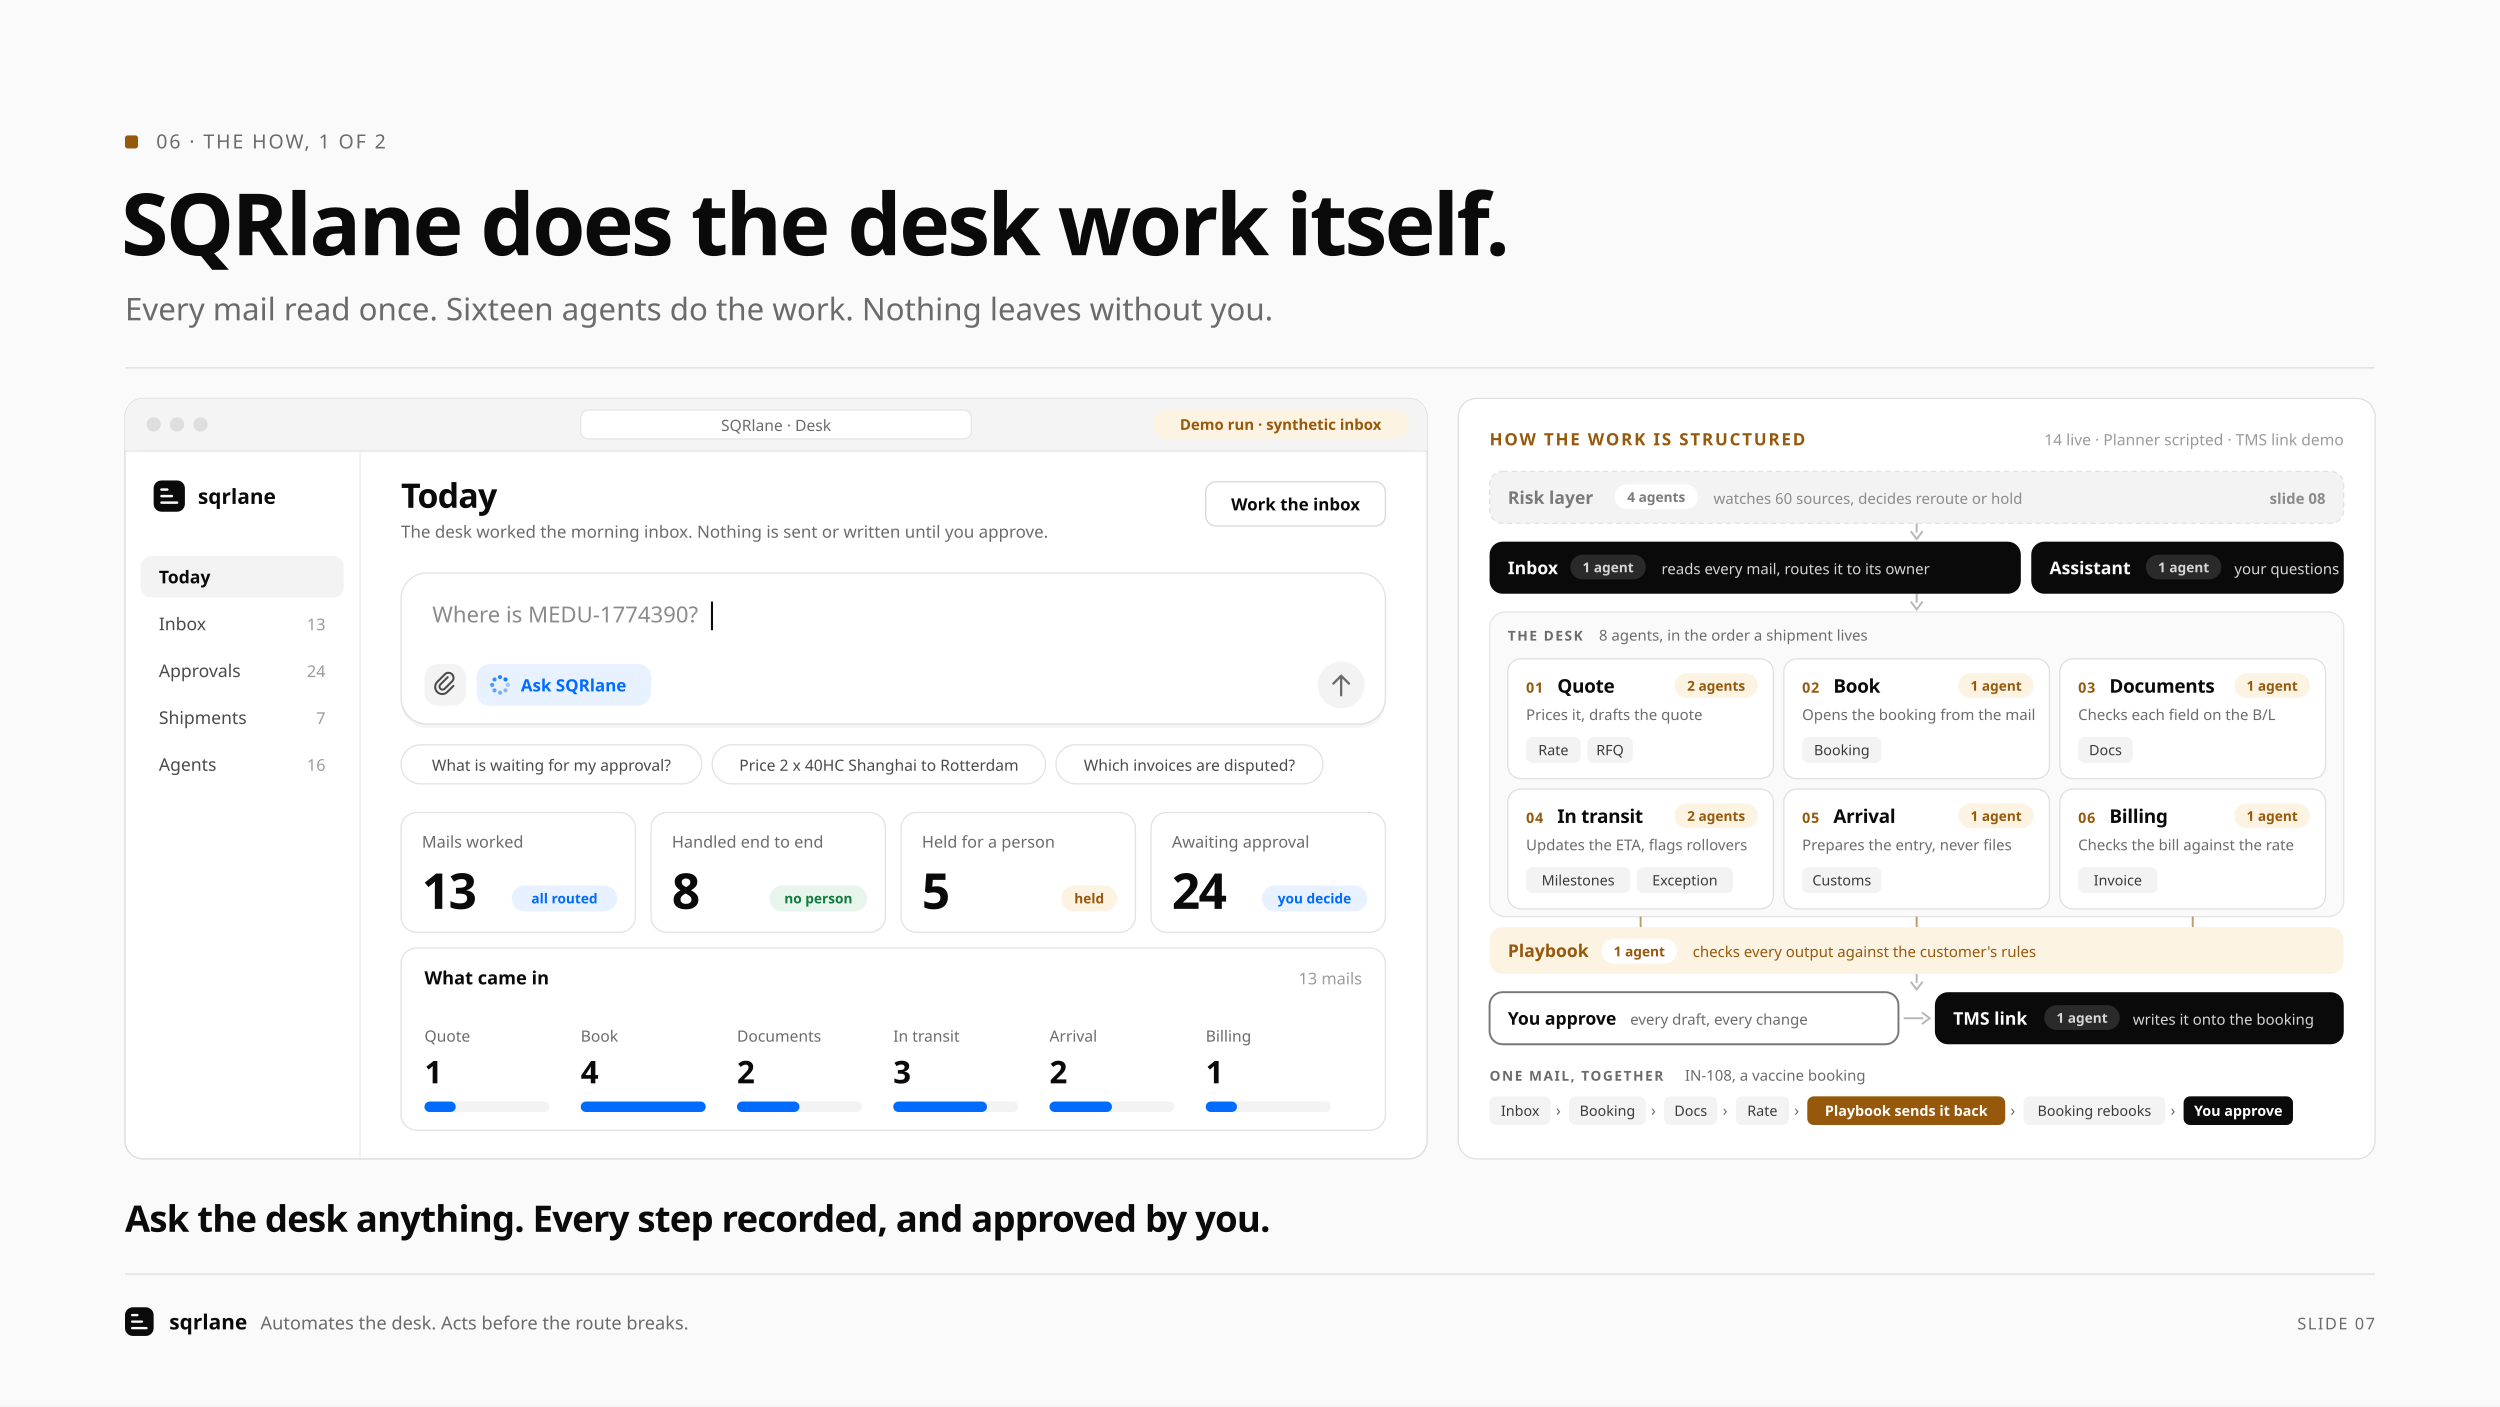
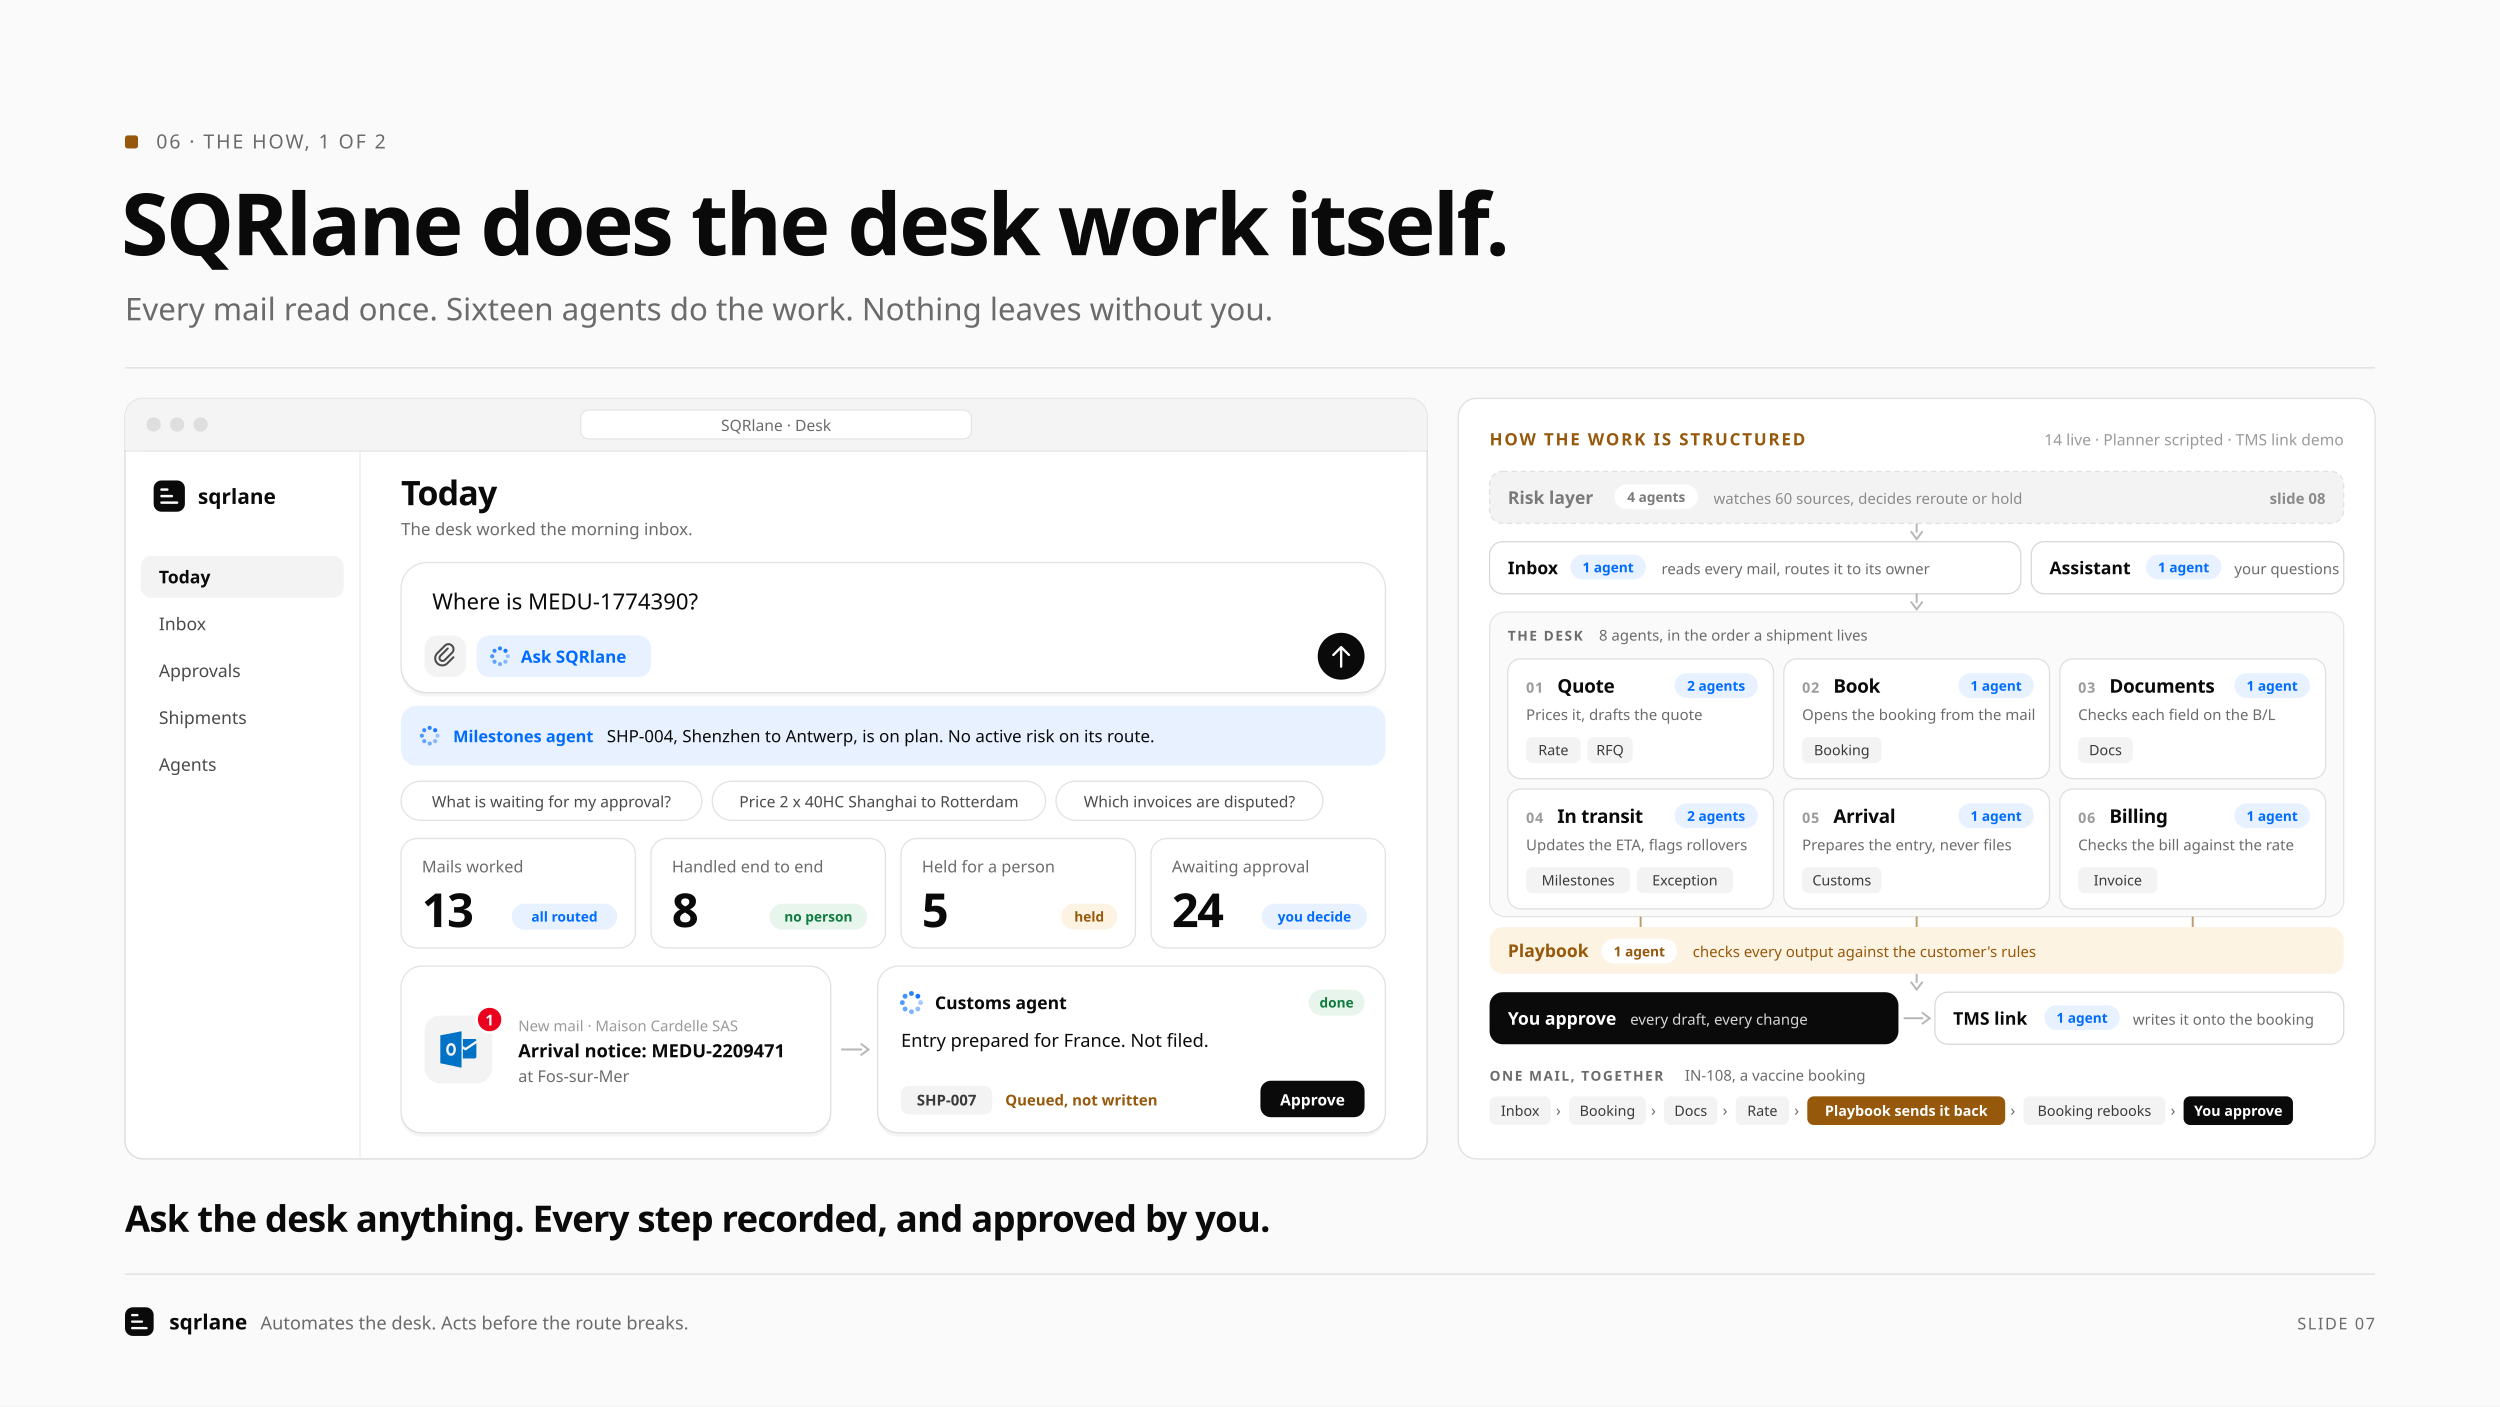
<svg xmlns="http://www.w3.org/2000/svg" width="1920" height="1080" viewBox="0 0 1920 1080">
  <rect id="background" x="0" y="0" width="1920" height="1080" fill="#FAFAFA" />
  <g id="header">
    <rect x="96" y="104" width="10" height="10" rx="2" fill="#96580A" />
    <text x="120" y="114" font-family="Geist" font-size="15" font-weight="500" fill="#6B6B6B" letter-spacing="1.44">06 · THE HOW, 1 OF 2</text>
    <text x="93" y="196" font-family="Geist" font-size="66" font-weight="600" fill="#0A0A0A" letter-spacing="-2">SQRlane does the desk work itself.</text>
    <text x="96" y="246" font-family="Geist" font-size="24" font-weight="400" fill="#6B6B6B">Every mail read once. Sixteen agents do the work. Nothing leaves without you.</text>
    <rect x="96" y="282" width="1728" height="1" fill="#0A0A0A" fill-opacity="0.12" />
  </g>
  <g id="dashboard">
    <rect x="96" y="306" width="1000" height="584" rx="14" fill="#FFFFFF" stroke="#0A0A0A" stroke-opacity="0.14" />
    <g id="window-bar">
      <rect x="96" y="306" width="1000" height="40" rx="14" fill="#F4F4F4" />
      <rect x="96" y="332" width="1000" height="14" fill="#F4F4F4" />
      <rect x="96" y="346" width="1000" height="1" fill="#0A0A0A" fill-opacity="0.09" />
      <circle cx="118" cy="326" r="5.5" fill="#DEDEDE" />
      <circle cx="136" cy="326" r="5.5" fill="#DEDEDE" />
      <circle cx="154" cy="326" r="5.5" fill="#DEDEDE" />
      <rect x="446.0" y="315" width="300" height="22" rx="6" fill="#FFFFFF" stroke="#0A0A0A" stroke-opacity="0.08" />
      <text x="596.0" y="331" font-family="Geist" font-size="12" font-weight="500" fill="#6B6B6B" text-anchor="middle">SQRlane · Desk</text>
-       <rect x="885" y="315" width="197" height="22" rx="11.0" fill="#FDF3E3" />
-       <text x="983.5" y="330.14" font-family="Geist" font-size="11.5" font-weight="600" fill="#96580A" text-anchor="middle">Demo run · synthetic inbox</text>
    </g>
    <g id="sidebar">
      <rect x="276" y="347" width="1" height="542" fill="#0A0A0A" fill-opacity="0.08" />
      <rect x="118" y="369" width="24" height="24" rx="6" fill="#0A0A0A" />
      <path d="M124 386h12 M124 381h8 M124 376h4.5" stroke="#FAFAFA" stroke-width="1.9" stroke-linecap="round" fill="none" />
      <text x="152" y="387" font-family="Geist" font-size="16" font-weight="600" fill="#0A0A0A">sqrlane</text>
      <rect x="108" y="427" width="156" height="32" rx="8" fill="#F3F3F3" />
      <text x="122" y="448" font-family="Geist" font-size="13.5" font-weight="600" fill="#0A0A0A">Today</text>
      <text x="122" y="484" font-family="Geist" font-size="13.5" font-weight="500" fill="#4A4A4A">Inbox</text>
-       <text x="250" y="484" font-family="Geist" font-size="12.5" font-weight="500" fill="#9A9A9A" text-anchor="end">13</text>
      <text x="122" y="520" font-family="Geist" font-size="13.5" font-weight="500" fill="#4A4A4A">Approvals</text>
-       <text x="250" y="520" font-family="Geist" font-size="12.5" font-weight="500" fill="#9A9A9A" text-anchor="end">24</text>
      <text x="122" y="556" font-family="Geist" font-size="13.5" font-weight="500" fill="#4A4A4A">Shipments</text>
-       <text x="250" y="556" font-family="Geist" font-size="12.5" font-weight="500" fill="#9A9A9A" text-anchor="end">7</text>
      <text x="122" y="592" font-family="Geist" font-size="13.5" font-weight="500" fill="#4A4A4A">Agents</text>
-       <text x="250" y="592" font-family="Geist" font-size="12.5" font-weight="500" fill="#9A9A9A" text-anchor="end">16</text>
    </g>
    <g id="page-header">
-       <text x="308" y="390" font-family="Geist" font-size="26" font-weight="600" fill="#0A0A0A" letter-spacing="-0.6">Today</text>
-       <text x="308" y="413" font-family="Geist" font-size="13" font-weight="400" fill="#6B6B6B">The desk worked the morning inbox. Nothing is sent or written until you approve.</text>
-       <rect x="926" y="370" width="138" height="34" rx="8" fill="#FFFFFF" stroke="#0A0A0A" stroke-opacity="0.16" />
-       <text x="995" y="392" font-family="Geist" font-size="13" font-weight="600" fill="#0A0A0A" text-anchor="middle">Work the inbox</text>
+       <text x="308" y="388" font-family="Geist" font-size="26" font-weight="600" fill="#0A0A0A" letter-spacing="-0.6">Today</text>
+       <text x="308" y="411" font-family="Geist" font-size="13" font-weight="400" fill="#6B6B6B">The desk worked the morning inbox.</text>
    </g>
    <g id="ask-box">
-       <rect x="308" y="443" width="756" height="116" rx="20" fill="#0A0A0A" fill-opacity="0.04" />
-       <rect x="308" y="440" width="756" height="116" rx="20" fill="#FFFFFF" stroke="#0A0A0A" stroke-opacity="0.12" />
-       <text x="332" y="478" font-family="Geist" font-size="17" font-weight="400" fill="#8A8A8A">Where is MEDU-1774390?</text>
-       <rect x="546" y="462" width="1.6" height="22" fill="#0A0A0A" />
-       <rect x="326" y="510" width="32" height="32" rx="10" fill="#F3F3F3" />
-       <path d="M347 521 l-7.5 7.5 a3 3 0 0 0 4.2 4.2 l8 -8 a5 5 0 0 0 -7 -7 l-8 8 a7 7 0 0 0 9.9 9.9 l6 -6" transform="translate(-2 -2) scale(0.78) translate(96.4 148.3)" stroke="#4A4A4A" stroke-width="2" fill="none" stroke-linecap="round" />
-       <rect x="366" y="510" width="134" height="32" rx="10" fill="#E8F1FF" />
-       <circle cx="390.0" cy="526.0" r="1.6" fill="#006BFF" fill-opacity="0.35" />
-       <circle cx="388.2" cy="530.2" r="1.6" fill="#006BFF" fill-opacity="0.43" />
-       <circle cx="384.0" cy="532.0" r="1.6" fill="#006BFF" fill-opacity="0.51" />
-       <circle cx="379.8" cy="530.2" r="1.6" fill="#006BFF" fill-opacity="0.59" />
-       <circle cx="378.0" cy="526.0" r="1.6" fill="#006BFF" fill-opacity="0.67" />
-       <circle cx="379.8" cy="521.8" r="1.6" fill="#006BFF" fill-opacity="0.75" />
-       <circle cx="384.0" cy="520.0" r="1.6" fill="#006BFF" fill-opacity="0.83" />
-       <circle cx="388.2" cy="521.8" r="1.6" fill="#006BFF" fill-opacity="0.91" />
-       <text x="400" y="531" font-family="Geist" font-size="13" font-weight="600" fill="#006BFF">Ask SQRlane</text>
-       <circle cx="1030" cy="526" r="18" fill="#F3F3F3" />
-       <path d="M1030 534 v-15 M1024 525 l6 -6 l6 6" stroke="#6B6B6B" stroke-width="1.8" fill="none" stroke-linecap="round" stroke-linejoin="round" />
+       <rect x="308" y="435" width="756" height="100" rx="20" fill="#0A0A0A" fill-opacity="0.04" />
+       <rect x="308" y="432" width="756" height="100" rx="20" fill="#FFFFFF" stroke="#0A0A0A" stroke-opacity="0.12" />
+       <text x="332" y="468" font-family="Geist" font-size="17" font-weight="400" fill="#0A0A0A">Where is MEDU-1774390?</text>
+       <rect x="326" y="488" width="32" height="32" rx="10" fill="#F3F3F3" />
+       <path d="M347 499 l-7.5 7.5 a3 3 0 0 0 4.2 4.2 l8 -8 a5 5 0 0 0 -7 -7 l-8 8 a7 7 0 0 0 9.9 9.9 l6 -6" transform="translate(-2 -2) scale(0.78) translate(96.4 142.1)" stroke="#4A4A4A" stroke-width="2" fill="none" stroke-linecap="round" />
+       <rect x="366" y="488" width="134" height="32" rx="10" fill="#E8F1FF" />
+       <circle cx="390.0" cy="504.0" r="1.6" fill="#006BFF" fill-opacity="0.35" />
+       <circle cx="388.2" cy="508.2" r="1.6" fill="#006BFF" fill-opacity="0.43" />
+       <circle cx="384.0" cy="510.0" r="1.6" fill="#006BFF" fill-opacity="0.51" />
+       <circle cx="379.8" cy="508.2" r="1.6" fill="#006BFF" fill-opacity="0.59" />
+       <circle cx="378.0" cy="504.0" r="1.6" fill="#006BFF" fill-opacity="0.67" />
+       <circle cx="379.8" cy="499.8" r="1.6" fill="#006BFF" fill-opacity="0.75" />
+       <circle cx="384.0" cy="498.0" r="1.6" fill="#006BFF" fill-opacity="0.83" />
+       <circle cx="388.2" cy="499.8" r="1.6" fill="#006BFF" fill-opacity="0.91" />
+       <text x="400" y="509" font-family="Geist" font-size="13" font-weight="600" fill="#006BFF">Ask SQRlane</text>
+       <circle cx="1030" cy="504" r="18" fill="#0A0A0A" />
+       <path d="M1030 512 v-15 M1024 503 l6 -6 l6 6" stroke="#FFFFFF" stroke-width="1.8" fill="none" stroke-linecap="round" stroke-linejoin="round" />
+     </g>
+     <g id="ask-answer">
+       <rect x="308" y="542" width="756" height="46" rx="12" fill="#E8F1FF" />
+       <circle cx="336.0" cy="565.0" r="1.6" fill="#006BFF" fill-opacity="0.35" />
+       <circle cx="334.2" cy="569.2" r="1.6" fill="#006BFF" fill-opacity="0.43" />
+       <circle cx="330.0" cy="571.0" r="1.6" fill="#006BFF" fill-opacity="0.51" />
+       <circle cx="325.8" cy="569.2" r="1.6" fill="#006BFF" fill-opacity="0.59" />
+       <circle cx="324.0" cy="565.0" r="1.6" fill="#006BFF" fill-opacity="0.67" />
+       <circle cx="325.8" cy="560.8" r="1.6" fill="#006BFF" fill-opacity="0.75" />
+       <circle cx="330.0" cy="559.0" r="1.6" fill="#006BFF" fill-opacity="0.83" />
+       <circle cx="334.2" cy="560.8" r="1.6" fill="#006BFF" fill-opacity="0.91" />
+       <text x="348" y="570" font-family="Geist" font-size="12.5" font-weight="600" fill="#006BFF">Milestones agent</text>
+       <text x="466" y="570" font-family="Geist" font-size="13" font-weight="400" fill="#0A0A0A">SHP-004, Shenzhen to Antwerp, is on plan. No active risk on its route.</text>
    </g>
    <g id="suggestions">
-       <rect x="308" y="572" width="231" height="30" rx="15" fill="#FFFFFF" stroke="#0A0A0A" stroke-opacity="0.12" />
-       <text x="423.5" y="592" font-family="Geist" font-size="12" font-weight="500" fill="#4A4A4A" text-anchor="middle">What is waiting for my approval?</text>
-       <rect x="547" y="572" width="256" height="30" rx="15" fill="#FFFFFF" stroke="#0A0A0A" stroke-opacity="0.12" />
-       <text x="675.0" y="592" font-family="Geist" font-size="12" font-weight="500" fill="#4A4A4A" text-anchor="middle">Price 2 x 40HC Shanghai to Rotterdam</text>
-       <rect x="811" y="572" width="205" height="30" rx="15" fill="#FFFFFF" stroke="#0A0A0A" stroke-opacity="0.12" />
-       <text x="913.5" y="592" font-family="Geist" font-size="12" font-weight="500" fill="#4A4A4A" text-anchor="middle">Which invoices are disputed?</text>
+       <rect x="308" y="600" width="231" height="30" rx="15" fill="#FFFFFF" stroke="#0A0A0A" stroke-opacity="0.12" />
+       <text x="423.5" y="620" font-family="Geist" font-size="12" font-weight="500" fill="#4A4A4A" text-anchor="middle">What is waiting for my approval?</text>
+       <rect x="547" y="600" width="256" height="30" rx="15" fill="#FFFFFF" stroke="#0A0A0A" stroke-opacity="0.12" />
+       <text x="675.0" y="620" font-family="Geist" font-size="12" font-weight="500" fill="#4A4A4A" text-anchor="middle">Price 2 x 40HC Shanghai to Rotterdam</text>
+       <rect x="811" y="600" width="205" height="30" rx="15" fill="#FFFFFF" stroke="#0A0A0A" stroke-opacity="0.12" />
+       <text x="913.5" y="620" font-family="Geist" font-size="12" font-weight="500" fill="#4A4A4A" text-anchor="middle">Which invoices are disputed?</text>
    </g>
    <g id="stat-cards">
-       <rect x="308.0" y="624" width="180.0" height="92" rx="12" fill="#FFFFFF" stroke="#0A0A0A" stroke-opacity="0.12" />
-       <text x="324.0" y="651" font-family="Geist" font-size="12.5" font-weight="500" fill="#6B6B6B">Mails worked</text>
-       <text x="324.0" y="698" font-family="Geist" font-size="38" font-weight="600" fill="#0A0A0A" letter-spacing="-1.2">13</text>
-       <rect x="393.0" y="680" width="81" height="20" rx="10.0" fill="#E8F1FF" />
-       <text x="433.5" y="693.78" font-family="Geist" font-size="10.5" font-weight="600" fill="#006BFF" text-anchor="middle">all routed</text>
-       <rect x="500.0" y="624" width="180.0" height="92" rx="12" fill="#FFFFFF" stroke="#0A0A0A" stroke-opacity="0.12" />
-       <text x="516.0" y="651" font-family="Geist" font-size="12.5" font-weight="500" fill="#6B6B6B">Handled end to end</text>
-       <text x="516.0" y="698" font-family="Geist" font-size="38" font-weight="600" fill="#0A0A0A" letter-spacing="-1.2">8</text>
-       <rect x="591.0" y="680" width="75" height="20" rx="10.0" fill="#E7F5EC" />
-       <text x="628.5" y="693.78" font-family="Geist" font-size="10.5" font-weight="600" fill="#0F7B3F" text-anchor="middle">no person</text>
-       <rect x="692.0" y="624" width="180.0" height="92" rx="12" fill="#FFFFFF" stroke="#0A0A0A" stroke-opacity="0.12" />
-       <text x="708.0" y="651" font-family="Geist" font-size="12.5" font-weight="500" fill="#6B6B6B">Held for a person</text>
-       <text x="708.0" y="698" font-family="Geist" font-size="38" font-weight="600" fill="#0A0A0A" letter-spacing="-1.2">5</text>
-       <rect x="815.0" y="680" width="43" height="20" rx="10.0" fill="#FDF3E3" />
-       <text x="836.5" y="693.78" font-family="Geist" font-size="10.5" font-weight="600" fill="#96580A" text-anchor="middle">held</text>
-       <rect x="884.0" y="624" width="180.0" height="92" rx="12" fill="#FFFFFF" stroke="#0A0A0A" stroke-opacity="0.12" />
-       <text x="900.0" y="651" font-family="Geist" font-size="12.5" font-weight="500" fill="#6B6B6B">Awaiting approval</text>
-       <text x="900.0" y="698" font-family="Geist" font-size="38" font-weight="600" fill="#0A0A0A" letter-spacing="-1.2">24</text>
-       <rect x="969.0" y="680" width="81" height="20" rx="10.0" fill="#E8F1FF" />
-       <text x="1009.5" y="693.78" font-family="Geist" font-size="10.5" font-weight="600" fill="#006BFF" text-anchor="middle">you decide</text>
-     </g>
-     <g id="what-came-in">
-       <rect x="308" y="728" width="756" height="140" rx="12" fill="#FFFFFF" stroke="#0A0A0A" stroke-opacity="0.12" />
-       <text x="326" y="756" font-family="Geist" font-size="14" font-weight="600" fill="#0A0A0A">What came in</text>
-       <text x="1046" y="756" font-family="Geist" font-size="12.5" font-weight="500" fill="#9A9A9A" text-anchor="end">13 mails</text>
-       <text x="326.0" y="800.0" font-family="Geist" font-size="12" font-weight="500" fill="#6B6B6B">Quote</text>
-       <text x="326.0" y="832.0" font-family="Geist" font-size="24" font-weight="600" fill="#0A0A0A">1</text>
-       <rect x="326.0" y="846.0" width="96.0" height="8" rx="4" fill="#F3F3F3" />
-       <rect x="326.0" y="846.0" width="24.0" height="8" rx="4" fill="#006BFF" />
-       <text x="446.0" y="800.0" font-family="Geist" font-size="12" font-weight="500" fill="#6B6B6B">Book</text>
-       <text x="446.0" y="832.0" font-family="Geist" font-size="24" font-weight="600" fill="#0A0A0A">4</text>
-       <rect x="446.0" y="846.0" width="96.0" height="8" rx="4" fill="#F3F3F3" />
-       <rect x="446.0" y="846.0" width="96.0" height="8" rx="4" fill="#006BFF" />
-       <text x="566.0" y="800.0" font-family="Geist" font-size="12" font-weight="500" fill="#6B6B6B">Documents</text>
-       <text x="566.0" y="832.0" font-family="Geist" font-size="24" font-weight="600" fill="#0A0A0A">2</text>
-       <rect x="566.0" y="846.0" width="96.0" height="8" rx="4" fill="#F3F3F3" />
-       <rect x="566.0" y="846.0" width="48.0" height="8" rx="4" fill="#006BFF" />
-       <text x="686.0" y="800.0" font-family="Geist" font-size="12" font-weight="500" fill="#6B6B6B">In transit</text>
-       <text x="686.0" y="832.0" font-family="Geist" font-size="24" font-weight="600" fill="#0A0A0A">3</text>
-       <rect x="686.0" y="846.0" width="96.0" height="8" rx="4" fill="#F3F3F3" />
-       <rect x="686.0" y="846.0" width="72.0" height="8" rx="4" fill="#006BFF" />
-       <text x="806.0" y="800.0" font-family="Geist" font-size="12" font-weight="500" fill="#6B6B6B">Arrival</text>
-       <text x="806.0" y="832.0" font-family="Geist" font-size="24" font-weight="600" fill="#0A0A0A">2</text>
-       <rect x="806.0" y="846.0" width="96.0" height="8" rx="4" fill="#F3F3F3" />
-       <rect x="806.0" y="846.0" width="48.0" height="8" rx="4" fill="#006BFF" />
-       <text x="926.0" y="800.0" font-family="Geist" font-size="12" font-weight="500" fill="#6B6B6B">Billing</text>
-       <text x="926.0" y="832.0" font-family="Geist" font-size="24" font-weight="600" fill="#0A0A0A">1</text>
-       <rect x="926.0" y="846.0" width="96.0" height="8" rx="4" fill="#F3F3F3" />
-       <rect x="926.0" y="846.0" width="24.0" height="8" rx="4" fill="#006BFF" />
+       <rect x="308.0" y="644" width="180.0" height="84" rx="12" fill="#FFFFFF" stroke="#0A0A0A" stroke-opacity="0.12" />
+       <text x="324.0" y="670" font-family="Geist" font-size="12.5" font-weight="500" fill="#6B6B6B">Mails worked</text>
+       <text x="324.0" y="712" font-family="Geist" font-size="36" font-weight="600" fill="#0A0A0A" letter-spacing="-1.2">13</text>
+       <rect x="393.0" y="694" width="81" height="20" rx="10.0" fill="#E8F1FF" />
+       <text x="433.5" y="707.78" font-family="Geist" font-size="10.5" font-weight="600" fill="#006BFF" text-anchor="middle">all routed</text>
+       <rect x="500.0" y="644" width="180.0" height="84" rx="12" fill="#FFFFFF" stroke="#0A0A0A" stroke-opacity="0.12" />
+       <text x="516.0" y="670" font-family="Geist" font-size="12.5" font-weight="500" fill="#6B6B6B">Handled end to end</text>
+       <text x="516.0" y="712" font-family="Geist" font-size="36" font-weight="600" fill="#0A0A0A" letter-spacing="-1.2">8</text>
+       <rect x="591.0" y="694" width="75" height="20" rx="10.0" fill="#E7F5EC" />
+       <text x="628.5" y="707.78" font-family="Geist" font-size="10.5" font-weight="600" fill="#0F7B3F" text-anchor="middle">no person</text>
+       <rect x="692.0" y="644" width="180.0" height="84" rx="12" fill="#FFFFFF" stroke="#0A0A0A" stroke-opacity="0.12" />
+       <text x="708.0" y="670" font-family="Geist" font-size="12.5" font-weight="500" fill="#6B6B6B">Held for a person</text>
+       <text x="708.0" y="712" font-family="Geist" font-size="36" font-weight="600" fill="#0A0A0A" letter-spacing="-1.2">5</text>
+       <rect x="815.0" y="694" width="43" height="20" rx="10.0" fill="#FDF3E3" />
+       <text x="836.5" y="707.78" font-family="Geist" font-size="10.5" font-weight="600" fill="#96580A" text-anchor="middle">held</text>
+       <rect x="884.0" y="644" width="180.0" height="84" rx="12" fill="#FFFFFF" stroke="#0A0A0A" stroke-opacity="0.12" />
+       <text x="900.0" y="670" font-family="Geist" font-size="12.5" font-weight="500" fill="#6B6B6B">Awaiting approval</text>
+       <text x="900.0" y="712" font-family="Geist" font-size="36" font-weight="600" fill="#0A0A0A" letter-spacing="-1.2">24</text>
+       <rect x="969.0" y="694" width="81" height="20" rx="10.0" fill="#E8F1FF" />
+       <text x="1009.5" y="707.78" font-family="Geist" font-size="10.5" font-weight="600" fill="#006BFF" text-anchor="middle">you decide</text>
+     </g>
+     <g id="mail-arrives">
+       <rect x="308" y="745" width="330" height="128" rx="16" fill="#0A0A0A" fill-opacity="0.04" />
+       <rect x="308" y="742" width="330" height="128" rx="16" fill="#FFFFFF" stroke="#0A0A0A" stroke-opacity="0.12" />
+       <rect x="326" y="780.0" width="52" height="52" rx="12" fill="#F3F3F3" />
+       <g id="mark-outlook" transform="translate(336.0 790.0) scale(1)">
+         <path fill="#0072c6" d="M19.484 7.937v5.477l1.916 1.205a.5.5 0 0 0 .21 0l8.238-5.554a1.174 1.174 0 0 0-.959-1.128Z" />
+         <path fill="#0072c6" d="m19.484 15.457l1.747 1.2a.52.52 0 0 0 .543 0c-.3.181 8.073-5.378 8.073-5.378v10.066a1.408 1.408 0 0 1-1.49 1.555h-8.874zm-9.044-2.525a1.61 1.61 0 0 0-1.42.838a4.13 4.13 0 0 0-.526 2.218A4.05 4.05 0 0 0 9.02 18.2a1.6 1.6 0 0 0 2.771.022a4 4 0 0 0 .515-2.2a4.37 4.37 0 0 0-.5-2.281a1.54 1.54 0 0 0-1.366-.809" />
+         <path fill="#0072c6" d="M2.153 5.155v21.427L18.453 30V2Zm10.908 14.336a3.23 3.23 0 0 1-2.7 1.361a3.19 3.19 0 0 1-2.64-1.318A5.46 5.46 0 0 1 6.706 16.1a5.87 5.87 0 0 1 1.036-3.616a3.27 3.27 0 0 1 2.744-1.384a3.12 3.12 0 0 1 2.61 1.321a5.64 5.64 0 0 1 1 3.484a5.76 5.76 0 0 1-1.035 3.586" />
+       </g>
+       <circle cx="376" cy="783.0" r="10" fill="#EA001D" stroke="#FFFFFF" stroke-width="2" />
+       <text x="376" y="787.5" font-family="Geist" font-size="11.5" font-weight="700" fill="#FFFFFF" text-anchor="middle">1</text>
+       <text x="398" y="792.0" font-family="Geist" font-size="11.5" font-weight="500" fill="#9A9A9A">New mail · Maison Cardelle SAS</text>
+       <text x="398" y="812.0" font-family="Geist" font-size="14" font-weight="600" fill="#0A0A0A">Arrival notice: MEDU-2209471</text>
+       <text x="398" y="831.0" font-family="Geist" font-size="12.5" font-weight="400" fill="#6B6B6B">at Fos-sur-Mer</text>
+     </g>
+     <path d="M646 806.0 L662 806.0" stroke="#0A0A0A" stroke-opacity="0.3" stroke-width="1.5" fill="none" />
+     <path d="M661 801.5 L667 806.0 L661 810.5" stroke="#0A0A0A" stroke-opacity="0.3" stroke-width="1.5" fill="none" />
+     <g id="agent-works-it">
+       <rect x="674" y="745" width="390" height="128" rx="16" fill="#0A0A0A" fill-opacity="0.04" />
+       <rect x="674" y="742" width="390" height="128" rx="16" fill="#FFFFFF" stroke="#0A0A0A" stroke-opacity="0.12" />
+       <circle cx="707.0" cy="770.0" r="1.9" fill="#006BFF" fill-opacity="0.35" />
+       <circle cx="704.9" cy="774.9" r="1.9" fill="#006BFF" fill-opacity="0.43" />
+       <circle cx="700.0" cy="777.0" r="1.9" fill="#006BFF" fill-opacity="0.51" />
+       <circle cx="695.1" cy="774.9" r="1.9" fill="#006BFF" fill-opacity="0.59" />
+       <circle cx="693.0" cy="770.0" r="1.9" fill="#006BFF" fill-opacity="0.67" />
+       <circle cx="695.1" cy="765.1" r="1.9" fill="#006BFF" fill-opacity="0.75" />
+       <circle cx="700.0" cy="763.0" r="1.9" fill="#006BFF" fill-opacity="0.83" />
+       <circle cx="704.9" cy="765.1" r="1.9" fill="#006BFF" fill-opacity="0.91" />
+       <text x="718" y="775" font-family="Geist" font-size="13.5" font-weight="600" fill="#0A0A0A">Customs agent</text>
+       <rect x="1005" y="760" width="43" height="20" rx="10.0" fill="#E7F5EC" />
+       <text x="1026.5" y="773.78" font-family="Geist" font-size="10.5" font-weight="600" fill="#0F7B3F" text-anchor="middle">done</text>
+       <text x="692" y="804" font-family="Geist" font-size="14" font-weight="400" fill="#0A0A0A">Entry prepared for France. Not filed.</text>
+       <rect x="692" y="834" width="70" height="22" rx="6" fill="#F3F3F3" />
+       <text x="727" y="849" font-family="Geist" font-size="11.5" font-weight="600" fill="#3A3A3A" text-anchor="middle">SHP-007</text>
+       <text x="772" y="849" font-family="Geist" font-size="11.5" font-weight="600" fill="#96580A">Queued, not written</text>
+       <rect x="968" y="830" width="80" height="28" rx="8" fill="#0A0A0A" />
+       <text x="1008" y="849" font-family="Geist" font-size="12" font-weight="600" fill="#FFFFFF" text-anchor="middle">Approve</text>
    </g>
  </g>
  <g id="how-the-work-is-structured">
    <rect x="1120" y="306" width="704" height="584" rx="14" fill="#FFFFFF" stroke="#0A0A0A" stroke-opacity="0.12" />
    <text x="1144" y="342" font-family="Geist" font-size="13" font-weight="600" fill="#96580A" letter-spacing="1.4">HOW THE WORK IS STRUCTURED</text>
    <text x="1800" y="342" font-family="Geist" font-size="12" font-weight="500" fill="#9A9A9A" text-anchor="end">14 live · Planner scripted · TMS link demo</text>
    <g id="risk-layer">
      <rect x="1144" y="362" width="656" height="40" rx="10" fill="#F3F3F3" stroke="#0A0A0A" stroke-opacity="0.10" stroke-dasharray="4 3" />
      <text x="1158" y="387" font-family="Geist" font-size="13.5" font-weight="600" fill="#7A7A7A">Risk layer</text>
      <rect x="1240" y="372" width="64" height="19" rx="9.5" fill="#FFFFFF" />
      <text x="1272.0" y="385.5" font-family="Geist" font-size="10.5" font-weight="600" fill="#7A7A7A" text-anchor="middle">4 agents</text>
      <text x="1316" y="387" font-family="Geist" font-size="11.5" font-weight="400" fill="#8A8A8A">watches 60 sources, decides reroute or hold</text>
      <text x="1786" y="387" font-family="Geist" font-size="11.5" font-weight="600" fill="#8A8A8A" text-anchor="end">slide 08</text>
    </g>
    <path d="M1472.0 402 L1472.0 409" stroke="#0A0A0A" stroke-opacity="0.3" stroke-width="1.5" fill="none" />
    <path d="M1467.5 408 L1472.0 414 L1476.5 408" stroke="#0A0A0A" stroke-opacity="0.3" stroke-width="1.5" fill="none" />
    <g id="front-doors">
-       <rect x="1144" y="416" width="408" height="40" rx="10" fill="#0A0A0A" />
-       <text x="1158" y="441" font-family="Geist" font-size="13.5" font-weight="600" fill="#FAFAFA">Inbox</text>
-       <rect x="1206" y="426" width="58" height="19" rx="9.5" fill="#2A2A2A" />
-       <text x="1235.0" y="439.5" font-family="Geist" font-size="10.5" font-weight="600" fill="#D6D6D6" text-anchor="middle">1 agent</text>
-       <text x="1276" y="441" font-family="Geist" font-size="11.5" font-weight="400" fill="#D6D6D6">reads every mail, routes it to its owner</text>
-       <rect x="1560" y="416" width="240" height="40" rx="10" fill="#0A0A0A" />
-       <text x="1574" y="441" font-family="Geist" font-size="13.5" font-weight="600" fill="#FAFAFA">Assistant</text>
-       <rect x="1648" y="426" width="58" height="19" rx="9.5" fill="#2A2A2A" />
-       <text x="1677.0" y="439.5" font-family="Geist" font-size="10.5" font-weight="600" fill="#D6D6D6" text-anchor="middle">1 agent</text>
-       <text x="1716" y="441" font-family="Geist" font-size="11.5" font-weight="400" fill="#D6D6D6">your questions</text>
+       <rect x="1144" y="416" width="408" height="40" rx="10" fill="#FFFFFF" stroke="#0A0A0A" stroke-opacity="0.16" />
+       <text x="1158" y="441" font-family="Geist" font-size="13.5" font-weight="600" fill="#0A0A0A">Inbox</text>
+       <rect x="1206" y="426" width="58" height="19" rx="9.5" fill="#E8F1FF" />
+       <text x="1235.0" y="439.5" font-family="Geist" font-size="10.5" font-weight="600" fill="#006BFF" text-anchor="middle">1 agent</text>
+       <text x="1276" y="441" font-family="Geist" font-size="11.5" font-weight="400" fill="#6B6B6B">reads every mail, routes it to its owner</text>
+       <rect x="1560" y="416" width="240" height="40" rx="10" fill="#FFFFFF" stroke="#0A0A0A" stroke-opacity="0.16" />
+       <text x="1574" y="441" font-family="Geist" font-size="13.5" font-weight="600" fill="#0A0A0A">Assistant</text>
+       <rect x="1648" y="426" width="58" height="19" rx="9.5" fill="#E8F1FF" />
+       <text x="1677.0" y="439.5" font-family="Geist" font-size="10.5" font-weight="600" fill="#006BFF" text-anchor="middle">1 agent</text>
+       <text x="1716" y="441" font-family="Geist" font-size="11.5" font-weight="400" fill="#6B6B6B">your questions</text>
    </g>
    <path d="M1472.0 456 L1472.0 463" stroke="#0A0A0A" stroke-opacity="0.3" stroke-width="1.5" fill="none" />
    <path d="M1467.5 462 L1472.0 468 L1476.5 462" stroke="#0A0A0A" stroke-opacity="0.3" stroke-width="1.5" fill="none" />
    <g id="the-desk">
      <rect x="1144" y="470" width="656" height="234" rx="12" fill="#FAFAFA" stroke="#0A0A0A" stroke-opacity="0.10" />
      <text x="1158" y="492" font-family="Geist" font-size="10.5" font-weight="700" fill="#6B6B6B" letter-spacing="1.2">THE DESK</text>
      <text x="1228" y="492" font-family="Geist" font-size="11.5" font-weight="400" fill="#6B6B6B">8 agents, in the order a shipment lives</text>
      <g id="stage-quote">
        <rect x="1158.0" y="506" width="204.0" height="92" rx="10" fill="#FFFFFF" stroke="#0A0A0A" stroke-opacity="0.12" />
-         <text x="1172.0" y="532" font-family="Geist" font-size="11" font-weight="700" fill="#96580A" letter-spacing="0.6">01</text>
+         <text x="1172.0" y="532" font-family="Geist" font-size="11" font-weight="700" fill="#9A9A9A" letter-spacing="0.6">01</text>
        <text x="1196.0" y="532" font-family="Geist" font-size="14.5" font-weight="600" fill="#0A0A0A" letter-spacing="-0.2">Quote</text>
-         <rect x="1286.0" y="517" width="64" height="19" rx="9.5" fill="#FDF3E3" />
-         <text x="1318.0" y="530.5" font-family="Geist" font-size="10.5" font-weight="600" fill="#96580A" text-anchor="middle">2 agents</text>
+         <rect x="1286.0" y="517" width="64" height="19" rx="9.5" fill="#E8F1FF" />
+         <text x="1318.0" y="530.5" font-family="Geist" font-size="10.5" font-weight="600" fill="#006BFF" text-anchor="middle">2 agents</text>
        <text x="1172.0" y="553" font-family="Geist" font-size="11.5" font-weight="400" fill="#6B6B6B">Prices it, drafts the quote</text>
        <rect x="1172.0" y="566" width="42" height="20" rx="5" fill="#F3F3F3" />
        <text x="1193.0" y="580" font-family="Geist" font-size="11" font-weight="500" fill="#3A3A3A" text-anchor="middle">Rate</text>
        <rect x="1219.0" y="566" width="35" height="20" rx="5" fill="#F3F3F3" />
        <text x="1236.5" y="580" font-family="Geist" font-size="11" font-weight="500" fill="#3A3A3A" text-anchor="middle">RFQ</text>
      </g>
      <g id="stage-book">
        <rect x="1370.0" y="506" width="204.0" height="92" rx="10" fill="#FFFFFF" stroke="#0A0A0A" stroke-opacity="0.12" />
-         <text x="1384.0" y="532" font-family="Geist" font-size="11" font-weight="700" fill="#96580A" letter-spacing="0.6">02</text>
+         <text x="1384.0" y="532" font-family="Geist" font-size="11" font-weight="700" fill="#9A9A9A" letter-spacing="0.6">02</text>
        <text x="1408.0" y="532" font-family="Geist" font-size="14.5" font-weight="600" fill="#0A0A0A" letter-spacing="-0.2">Book</text>
-         <rect x="1504.0" y="517" width="58" height="19" rx="9.5" fill="#FDF3E3" />
-         <text x="1533.0" y="530.5" font-family="Geist" font-size="10.5" font-weight="600" fill="#96580A" text-anchor="middle">1 agent</text>
+         <rect x="1504.0" y="517" width="58" height="19" rx="9.5" fill="#E8F1FF" />
+         <text x="1533.0" y="530.5" font-family="Geist" font-size="10.5" font-weight="600" fill="#006BFF" text-anchor="middle">1 agent</text>
        <text x="1384.0" y="553" font-family="Geist" font-size="11.5" font-weight="400" fill="#6B6B6B">Opens the booking from the mail</text>
        <rect x="1384.0" y="566" width="61" height="20" rx="5" fill="#F3F3F3" />
        <text x="1414.5" y="580" font-family="Geist" font-size="11" font-weight="500" fill="#3A3A3A" text-anchor="middle">Booking</text>
      </g>
      <g id="stage-documents">
        <rect x="1582.0" y="506" width="204.0" height="92" rx="10" fill="#FFFFFF" stroke="#0A0A0A" stroke-opacity="0.12" />
-         <text x="1596.0" y="532" font-family="Geist" font-size="11" font-weight="700" fill="#96580A" letter-spacing="0.6">03</text>
+         <text x="1596.0" y="532" font-family="Geist" font-size="11" font-weight="700" fill="#9A9A9A" letter-spacing="0.6">03</text>
        <text x="1620.0" y="532" font-family="Geist" font-size="14.5" font-weight="600" fill="#0A0A0A" letter-spacing="-0.2">Documents</text>
-         <rect x="1716.0" y="517" width="58" height="19" rx="9.5" fill="#FDF3E3" />
-         <text x="1745.0" y="530.5" font-family="Geist" font-size="10.5" font-weight="600" fill="#96580A" text-anchor="middle">1 agent</text>
+         <rect x="1716.0" y="517" width="58" height="19" rx="9.5" fill="#E8F1FF" />
+         <text x="1745.0" y="530.5" font-family="Geist" font-size="10.5" font-weight="600" fill="#006BFF" text-anchor="middle">1 agent</text>
        <text x="1596.0" y="553" font-family="Geist" font-size="11.5" font-weight="400" fill="#6B6B6B">Checks each field on the B/L</text>
        <rect x="1596.0" y="566" width="42" height="20" rx="5" fill="#F3F3F3" />
        <text x="1617.0" y="580" font-family="Geist" font-size="11" font-weight="500" fill="#3A3A3A" text-anchor="middle">Docs</text>
      </g>
      <g id="stage-in-transit">
        <rect x="1158.0" y="606" width="204.0" height="92" rx="10" fill="#FFFFFF" stroke="#0A0A0A" stroke-opacity="0.12" />
-         <text x="1172.0" y="632" font-family="Geist" font-size="11" font-weight="700" fill="#96580A" letter-spacing="0.6">04</text>
+         <text x="1172.0" y="632" font-family="Geist" font-size="11" font-weight="700" fill="#9A9A9A" letter-spacing="0.6">04</text>
        <text x="1196.0" y="632" font-family="Geist" font-size="14.5" font-weight="600" fill="#0A0A0A" letter-spacing="-0.2">In transit</text>
-         <rect x="1286.0" y="617" width="64" height="19" rx="9.5" fill="#FDF3E3" />
-         <text x="1318.0" y="630.5" font-family="Geist" font-size="10.5" font-weight="600" fill="#96580A" text-anchor="middle">2 agents</text>
+         <rect x="1286.0" y="617" width="64" height="19" rx="9.5" fill="#E8F1FF" />
+         <text x="1318.0" y="630.5" font-family="Geist" font-size="10.5" font-weight="600" fill="#006BFF" text-anchor="middle">2 agents</text>
        <text x="1172.0" y="653" font-family="Geist" font-size="11.5" font-weight="400" fill="#6B6B6B">Updates the ETA, flags rollovers</text>
        <rect x="1172.0" y="666" width="80" height="20" rx="5" fill="#F3F3F3" />
        <text x="1212.0" y="680" font-family="Geist" font-size="11" font-weight="500" fill="#3A3A3A" text-anchor="middle">Milestones</text>
        <rect x="1257.0" y="666" width="74" height="20" rx="5" fill="#F3F3F3" />
        <text x="1294.0" y="680" font-family="Geist" font-size="11" font-weight="500" fill="#3A3A3A" text-anchor="middle">Exception</text>
      </g>
      <g id="stage-arrival">
        <rect x="1370.0" y="606" width="204.0" height="92" rx="10" fill="#FFFFFF" stroke="#0A0A0A" stroke-opacity="0.12" />
-         <text x="1384.0" y="632" font-family="Geist" font-size="11" font-weight="700" fill="#96580A" letter-spacing="0.6">05</text>
+         <text x="1384.0" y="632" font-family="Geist" font-size="11" font-weight="700" fill="#9A9A9A" letter-spacing="0.6">05</text>
        <text x="1408.0" y="632" font-family="Geist" font-size="14.5" font-weight="600" fill="#0A0A0A" letter-spacing="-0.2">Arrival</text>
-         <rect x="1504.0" y="617" width="58" height="19" rx="9.5" fill="#FDF3E3" />
-         <text x="1533.0" y="630.5" font-family="Geist" font-size="10.5" font-weight="600" fill="#96580A" text-anchor="middle">1 agent</text>
+         <rect x="1504.0" y="617" width="58" height="19" rx="9.5" fill="#E8F1FF" />
+         <text x="1533.0" y="630.5" font-family="Geist" font-size="10.5" font-weight="600" fill="#006BFF" text-anchor="middle">1 agent</text>
        <text x="1384.0" y="653" font-family="Geist" font-size="11.5" font-weight="400" fill="#6B6B6B">Prepares the entry, never files</text>
        <rect x="1384.0" y="666" width="61" height="20" rx="5" fill="#F3F3F3" />
        <text x="1414.5" y="680" font-family="Geist" font-size="11" font-weight="500" fill="#3A3A3A" text-anchor="middle">Customs</text>
      </g>
      <g id="stage-billing">
        <rect x="1582.0" y="606" width="204.0" height="92" rx="10" fill="#FFFFFF" stroke="#0A0A0A" stroke-opacity="0.12" />
-         <text x="1596.0" y="632" font-family="Geist" font-size="11" font-weight="700" fill="#96580A" letter-spacing="0.6">06</text>
+         <text x="1596.0" y="632" font-family="Geist" font-size="11" font-weight="700" fill="#9A9A9A" letter-spacing="0.6">06</text>
        <text x="1620.0" y="632" font-family="Geist" font-size="14.5" font-weight="600" fill="#0A0A0A" letter-spacing="-0.2">Billing</text>
-         <rect x="1716.0" y="617" width="58" height="19" rx="9.5" fill="#FDF3E3" />
-         <text x="1745.0" y="630.5" font-family="Geist" font-size="10.5" font-weight="600" fill="#96580A" text-anchor="middle">1 agent</text>
+         <rect x="1716.0" y="617" width="58" height="19" rx="9.5" fill="#E8F1FF" />
+         <text x="1745.0" y="630.5" font-family="Geist" font-size="10.5" font-weight="600" fill="#006BFF" text-anchor="middle">1 agent</text>
        <text x="1596.0" y="653" font-family="Geist" font-size="11.5" font-weight="400" fill="#6B6B6B">Checks the bill against the rate</text>
        <rect x="1596.0" y="666" width="61" height="20" rx="5" fill="#F3F3F3" />
        <text x="1626.5" y="680" font-family="Geist" font-size="11" font-weight="500" fill="#3A3A3A" text-anchor="middle">Invoice</text>
      </g>
    </g>
    <path d="M1260.0 704 L1260.0 712" stroke="#96580A" stroke-opacity="0.6" stroke-width="1.5" fill="none" />
    <path d="M1472.0 704 L1472.0 712" stroke="#96580A" stroke-opacity="0.6" stroke-width="1.5" fill="none" />
    <path d="M1684.0 704 L1684.0 712" stroke="#96580A" stroke-opacity="0.6" stroke-width="1.5" fill="none" />
    <g id="playbook">
      <rect x="1144" y="712" width="656" height="36" rx="10" fill="#FDF3E3" />
      <text x="1158" y="735" font-family="Geist" font-size="13.5" font-weight="600" fill="#96580A">Playbook</text>
      <rect x="1230" y="721" width="58" height="19" rx="9.5" fill="#FFFFFF" />
      <text x="1259.0" y="734.5" font-family="Geist" font-size="10.5" font-weight="600" fill="#96580A" text-anchor="middle">1 agent</text>
      <text x="1300" y="735" font-family="Geist" font-size="11.5" font-weight="400" fill="#96580A">checks every output against the customer's rules</text>
    </g>
    <path d="M1472.0 748 L1472.0 755" stroke="#0A0A0A" stroke-opacity="0.3" stroke-width="1.5" fill="none" />
    <path d="M1467.5 754 L1472.0 760 L1476.5 754" stroke="#0A0A0A" stroke-opacity="0.3" stroke-width="1.5" fill="none" />
    <g id="gate-and-record">
-       <rect x="1144" y="762" width="314.0" height="40" rx="10" fill="#FFFFFF" stroke="#0A0A0A" stroke-opacity="0.55" stroke-width="1.5" />
-       <text x="1158" y="787" font-family="Geist" font-size="13.5" font-weight="700" fill="#0A0A0A">You approve</text>
-       <text x="1252" y="787" font-family="Geist" font-size="11.5" font-weight="400" fill="#6B6B6B">every draft, every change</text>
+       <rect x="1144" y="762" width="314.0" height="40" rx="10" fill="#0A0A0A" />
+       <text x="1158" y="787" font-family="Geist" font-size="13.5" font-weight="700" fill="#FFFFFF">You approve</text>
+       <text x="1252" y="787" font-family="Geist" font-size="11.5" font-weight="400" fill="#D6D6D6">every draft, every change</text>
      <path d="M1462.0 782 L1477.0 782" stroke="#0A0A0A" stroke-opacity="0.3" stroke-width="1.5" fill="none" />
      <path d="M1476.0 777.5 L1482.0 782 L1476.0 786.5" stroke="#0A0A0A" stroke-opacity="0.3" stroke-width="1.5" fill="none" />
-       <rect x="1486.0" y="762" width="314.0" height="40" rx="10" fill="#0A0A0A" />
-       <text x="1500.0" y="787" font-family="Geist" font-size="13.5" font-weight="600" fill="#FAFAFA">TMS link</text>
-       <rect x="1570.0" y="772" width="58" height="19" rx="9.5" fill="#2A2A2A" />
-       <text x="1599.0" y="785.5" font-family="Geist" font-size="10.5" font-weight="600" fill="#D6D6D6" text-anchor="middle">1 agent</text>
-       <text x="1638.0" y="787" font-family="Geist" font-size="11.5" font-weight="400" fill="#D6D6D6">writes it onto the booking</text>
+       <rect x="1486.0" y="762" width="314.0" height="40" rx="10" fill="#FFFFFF" stroke="#0A0A0A" stroke-opacity="0.16" />
+       <text x="1500.0" y="787" font-family="Geist" font-size="13.5" font-weight="600" fill="#0A0A0A">TMS link</text>
+       <rect x="1570.0" y="772" width="58" height="19" rx="9.5" fill="#E8F1FF" />
+       <text x="1599.0" y="785.5" font-family="Geist" font-size="10.5" font-weight="600" fill="#006BFF" text-anchor="middle">1 agent</text>
+       <text x="1638.0" y="787" font-family="Geist" font-size="11.5" font-weight="400" fill="#6B6B6B">writes it onto the booking</text>
    </g>
    <g id="worked-together">
      <text x="1144" y="830" font-family="Geist" font-size="10.5" font-weight="700" fill="#6B6B6B" letter-spacing="1.2">ONE MAIL, TOGETHER</text>
      <text x="1294" y="830" font-family="Geist" font-size="11.5" font-weight="400" fill="#6B6B6B">IN-108, a vaccine booking</text>
      <rect x="1144" y="842" width="47" height="22" rx="5" fill="#F3F3F3" />
      <text x="1167.5" y="857" font-family="Geist" font-size="11" font-weight="500" fill="#3A3A3A" text-anchor="middle">Inbox</text>
      <text x="1195" y="857" font-family="Geist" font-size="12" font-weight="500" fill="#6B6B6B">›</text>
      <rect x="1205" y="842" width="59" height="22" rx="5" fill="#F3F3F3" />
      <text x="1234.5" y="857" font-family="Geist" font-size="11" font-weight="500" fill="#3A3A3A" text-anchor="middle">Booking</text>
      <text x="1268" y="857" font-family="Geist" font-size="12" font-weight="500" fill="#6B6B6B">›</text>
      <rect x="1278" y="842" width="41" height="22" rx="5" fill="#F3F3F3" />
      <text x="1298.5" y="857" font-family="Geist" font-size="11" font-weight="500" fill="#3A3A3A" text-anchor="middle">Docs</text>
      <text x="1323" y="857" font-family="Geist" font-size="12" font-weight="500" fill="#6B6B6B">›</text>
      <rect x="1333" y="842" width="41" height="22" rx="5" fill="#F3F3F3" />
      <text x="1353.5" y="857" font-family="Geist" font-size="11" font-weight="500" fill="#3A3A3A" text-anchor="middle">Rate</text>
      <text x="1378" y="857" font-family="Geist" font-size="12" font-weight="500" fill="#6B6B6B">›</text>
      <rect x="1388" y="842" width="152" height="22" rx="5" fill="#96580A" />
      <text x="1464.0" y="857" font-family="Geist" font-size="11" font-weight="600" fill="#FFFFFF" text-anchor="middle">Playbook sends it back</text>
      <text x="1544" y="857" font-family="Geist" font-size="12" font-weight="500" fill="#6B6B6B">›</text>
      <rect x="1554" y="842" width="109" height="22" rx="5" fill="#F3F3F3" />
      <text x="1608.5" y="857" font-family="Geist" font-size="11" font-weight="500" fill="#3A3A3A" text-anchor="middle">Booking rebooks</text>
      <text x="1667" y="857" font-family="Geist" font-size="12" font-weight="500" fill="#6B6B6B">›</text>
      <rect x="1677" y="842" width="84" height="22" rx="5" fill="#0A0A0A" />
      <text x="1719.0" y="857" font-family="Geist" font-size="11" font-weight="600" fill="#FFFFFF" text-anchor="middle">You approve</text>
    </g>
  </g>
  <text x="96" y="946" font-family="Geist" font-size="28" font-weight="600" fill="#0A0A0A" letter-spacing="-0.6">Ask the desk anything. Every step recorded, and approved by you.</text>
  <g id="footer">
    <rect x="96" y="978" width="1728" height="1" fill="#0A0A0A" fill-opacity="0.12" />
    <rect x="96" y="1004" width="22" height="22" rx="6" fill="#0A0A0A" />
    <path d="M101.5 1020h11 M101.5 1015h7.5 M101.5 1010h4" stroke="#FAFAFA" stroke-width="1.8" stroke-linecap="round" fill="none" />
    <text x="130" y="1021" font-family="Geist" font-size="16" font-weight="600" fill="#0A0A0A">sqrlane</text>
    <text x="200" y="1021" font-family="Geist" font-size="14" font-weight="400" fill="#6B6B6B">Automates the desk. Acts before the route breaks.</text>
    <text x="1824" y="1021" font-family="Geist" font-size="12.5" font-weight="500" fill="#6B6B6B" text-anchor="end" letter-spacing="1.2">SLIDE 07</text>
  </g>
</svg>
